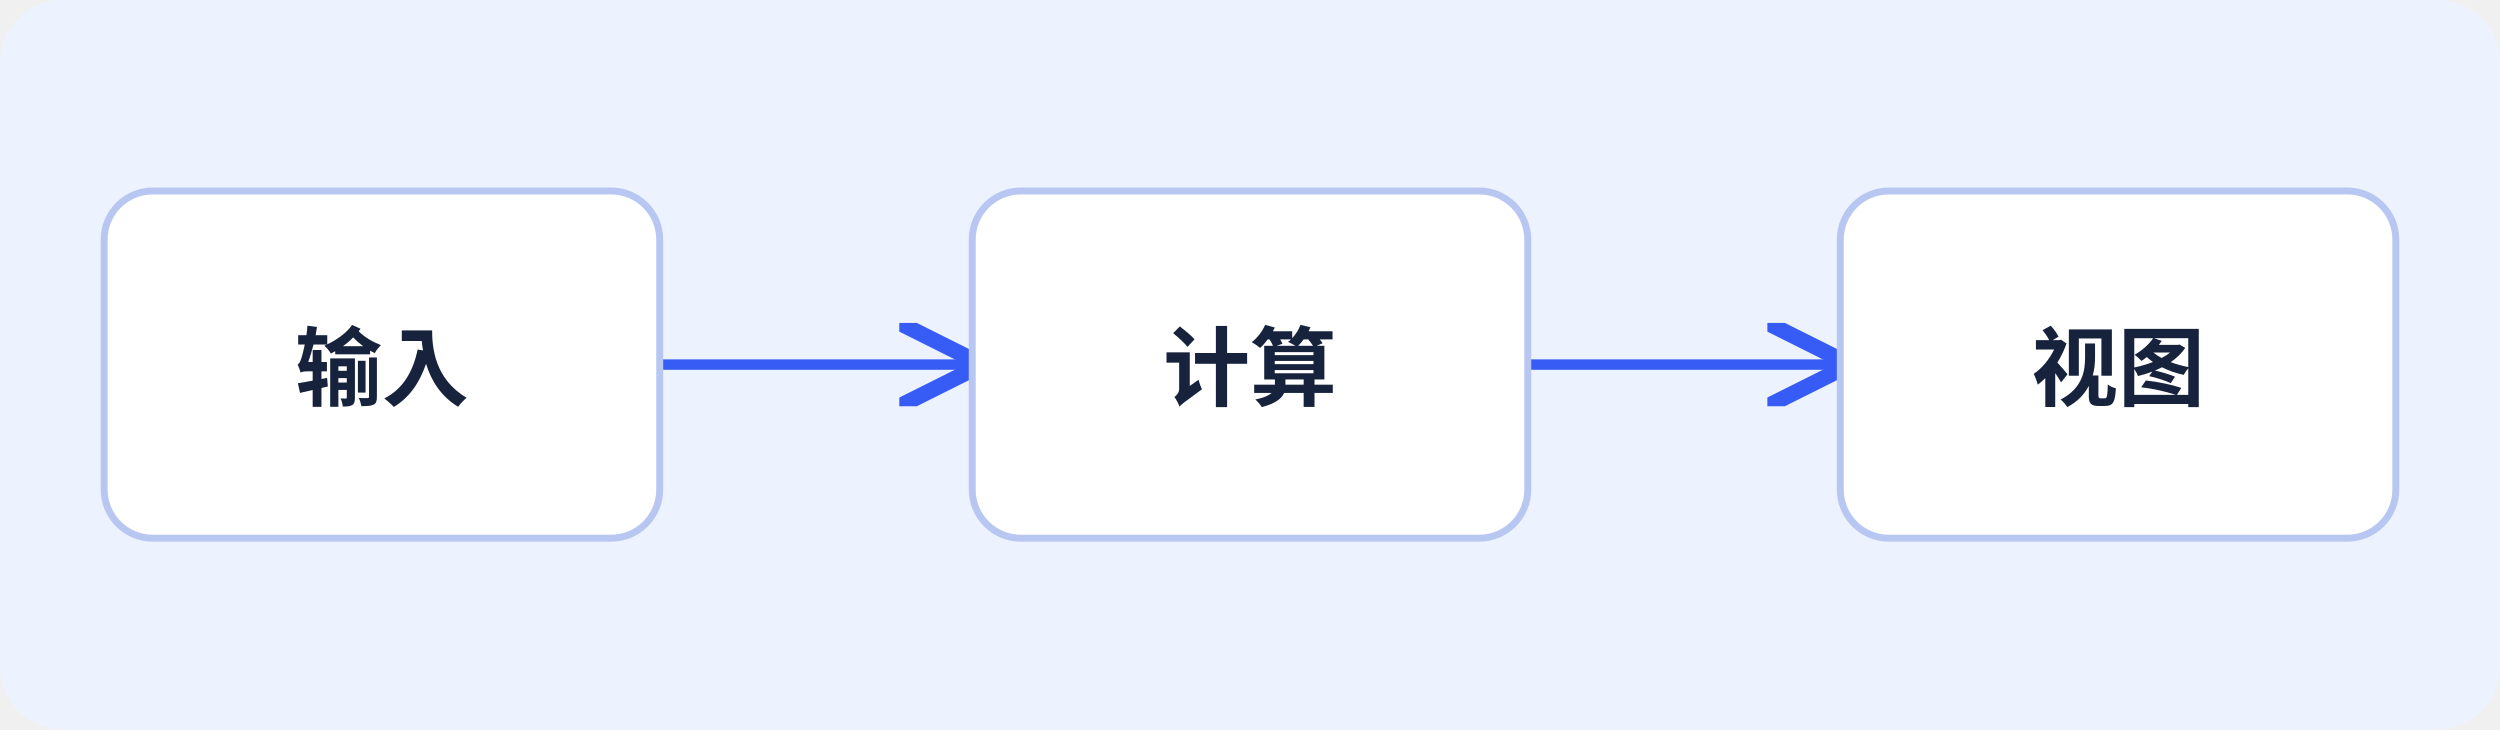
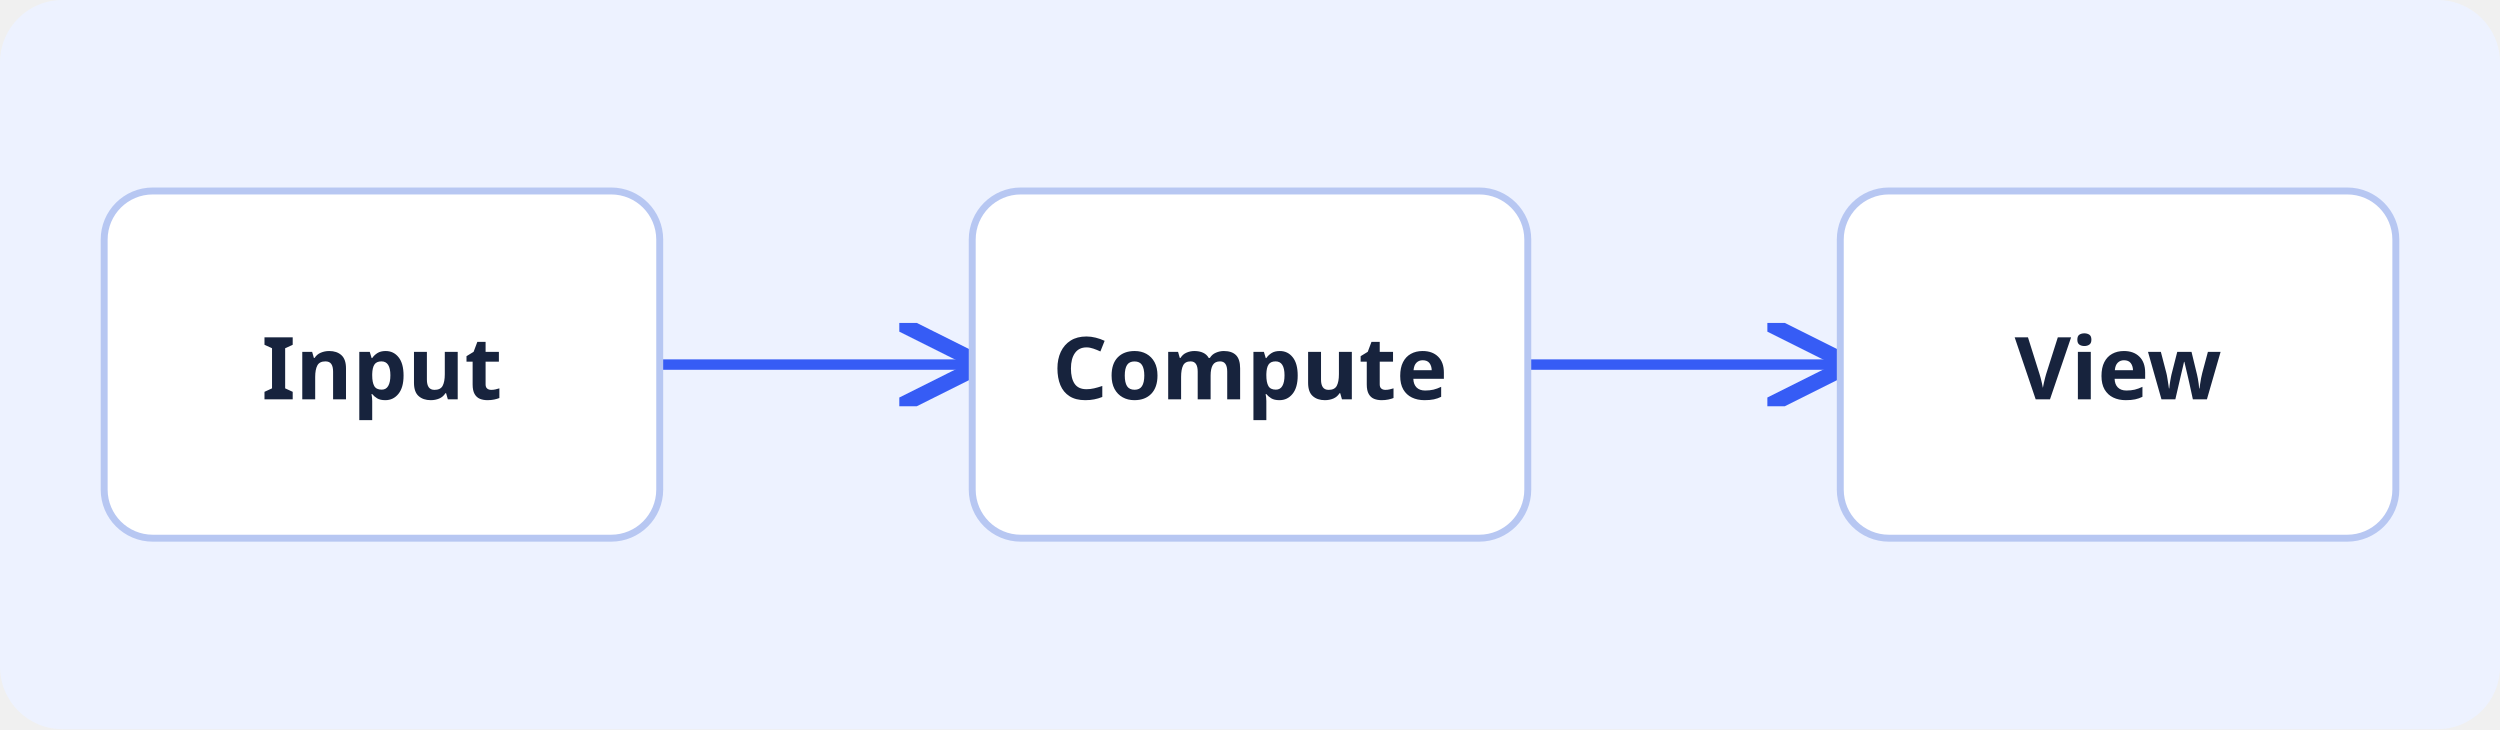
- <svg xmlns="http://www.w3.org/2000/svg" viewBox="0 0 720 210" role="img" aria-label="输入、计算与视图">
+ <svg xmlns="http://www.w3.org/2000/svg" viewBox="0 0 720 210" role="img" aria-label="Input, compute and view">
  <rect width="720" height="210" rx="18" fill="#edf2ff" />
  <defs>
    <marker id="arrow" markerWidth="8" markerHeight="8" refX="7" refY="4" orient="auto">
      <path d="M0 0L8 4L0 8" fill="none" stroke="#365cf5" stroke-width="1.5" />
    </marker>
  </defs>
  <g stroke="#365cf5" stroke-width="3" fill="none" marker-end="url(#arrow)">
    <path d="M190 105H280" />
    <path d="M440 105H530" />
  </g>
  <g fill="white" stroke="#b7c7f2" stroke-width="2">
    <rect x="30" y="55" width="160" height="100" rx="14" />
    <rect x="280" y="55" width="160" height="100" rx="14" />
    <rect x="530" y="55" width="160" height="100" rx="14" />
  </g>
  <g font-family="system-ui,sans-serif" font-size="25" font-weight="600" fill="#17233d" text-anchor="middle">
-     <text x="110" y="115">输入</text>
-     <text x="360" y="115">计算</text>
-     <text x="610" y="115">视图</text>
+     <text x="110" y="115">Input</text>
+     <text x="360" y="115">Compute</text>
+     <text x="610" y="115">View</text>
  </g>
</svg>
